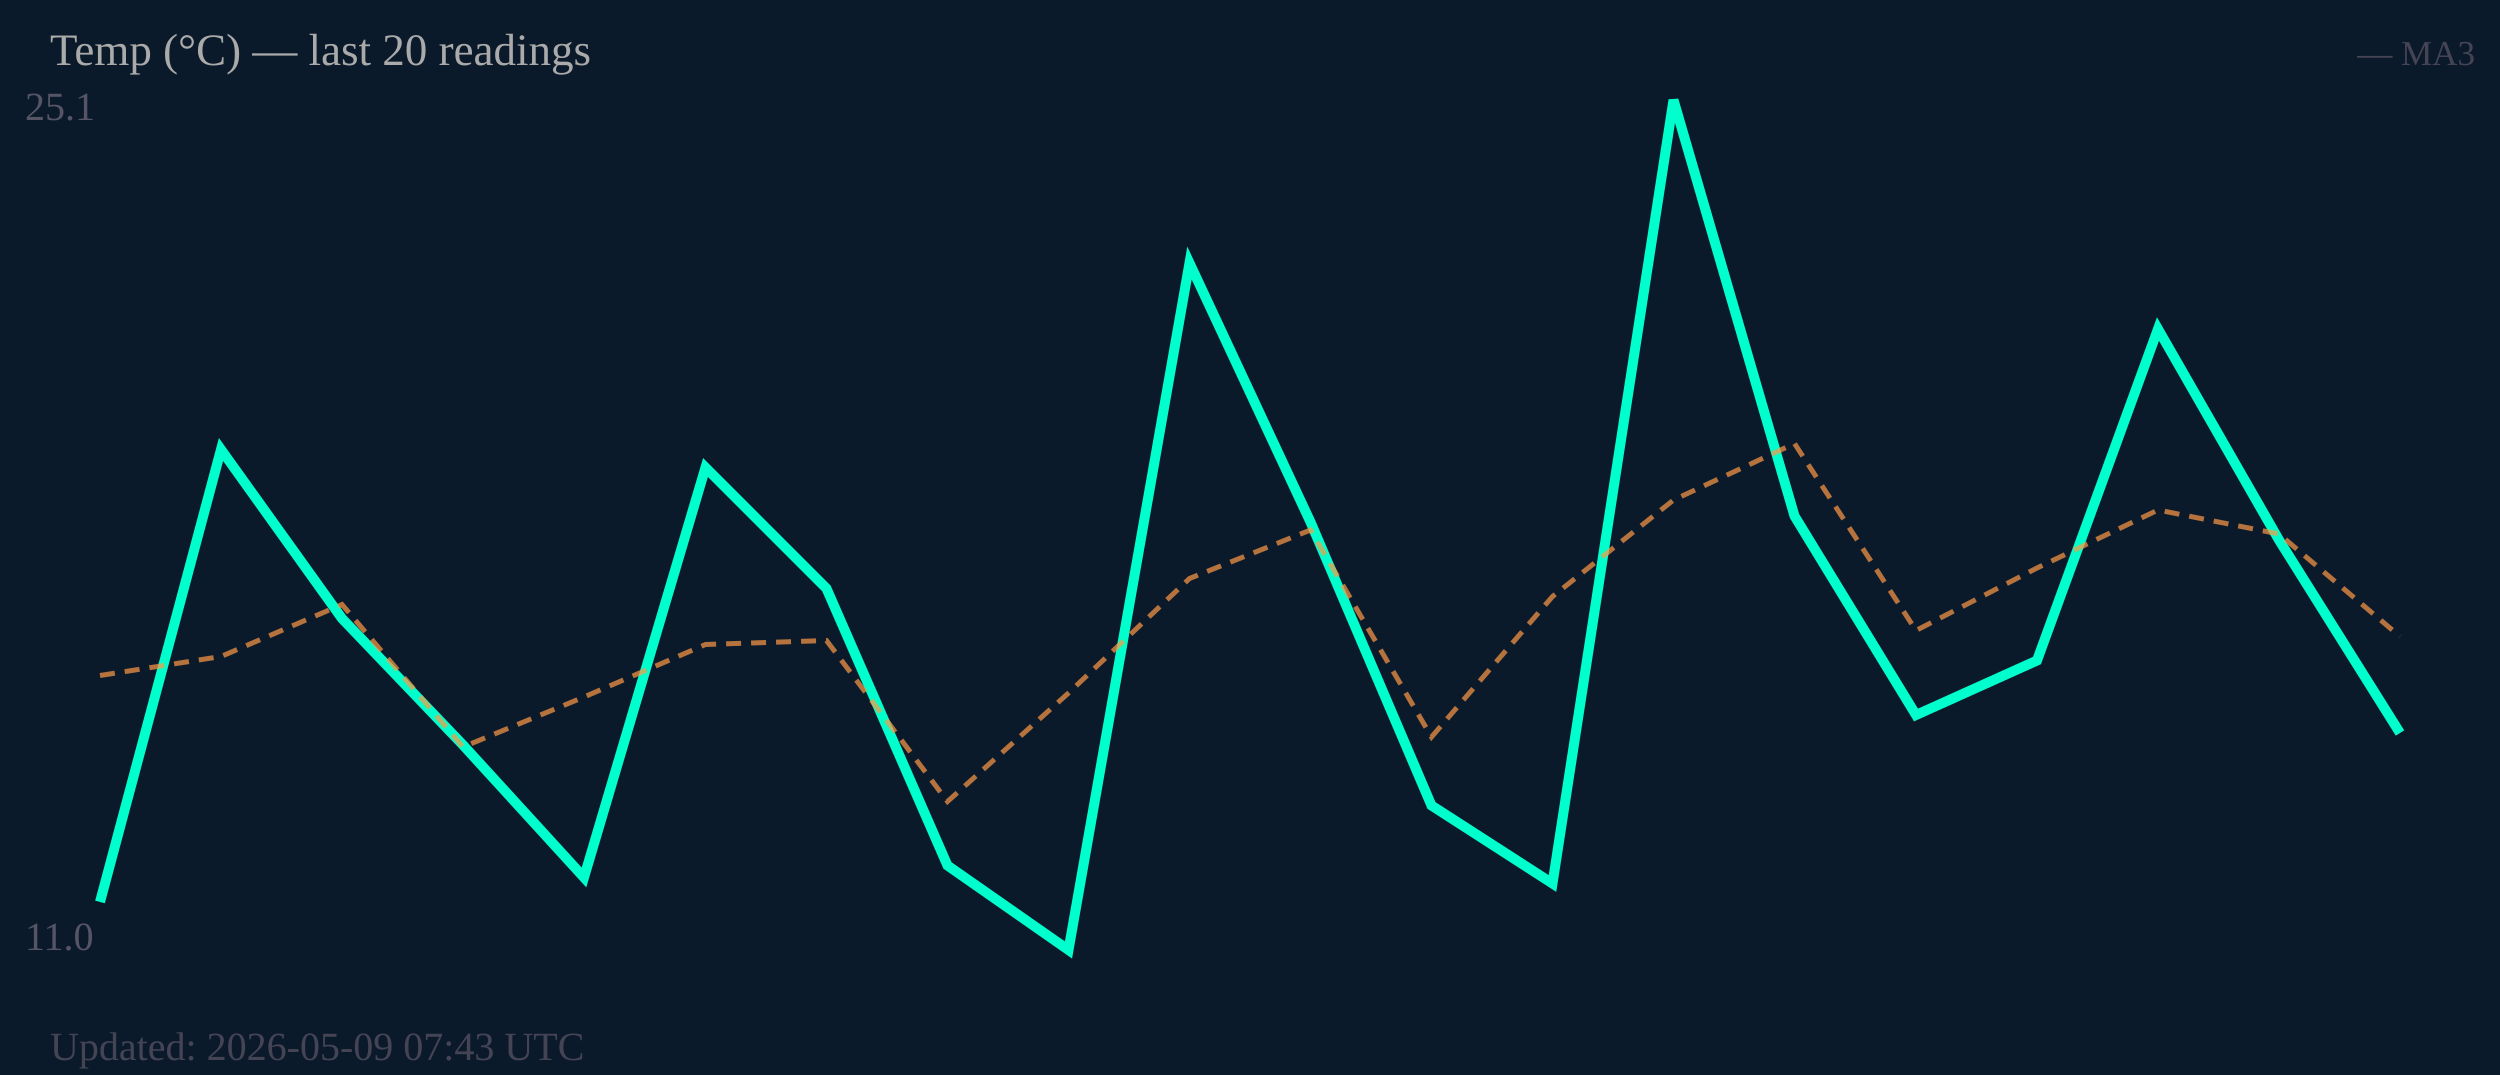
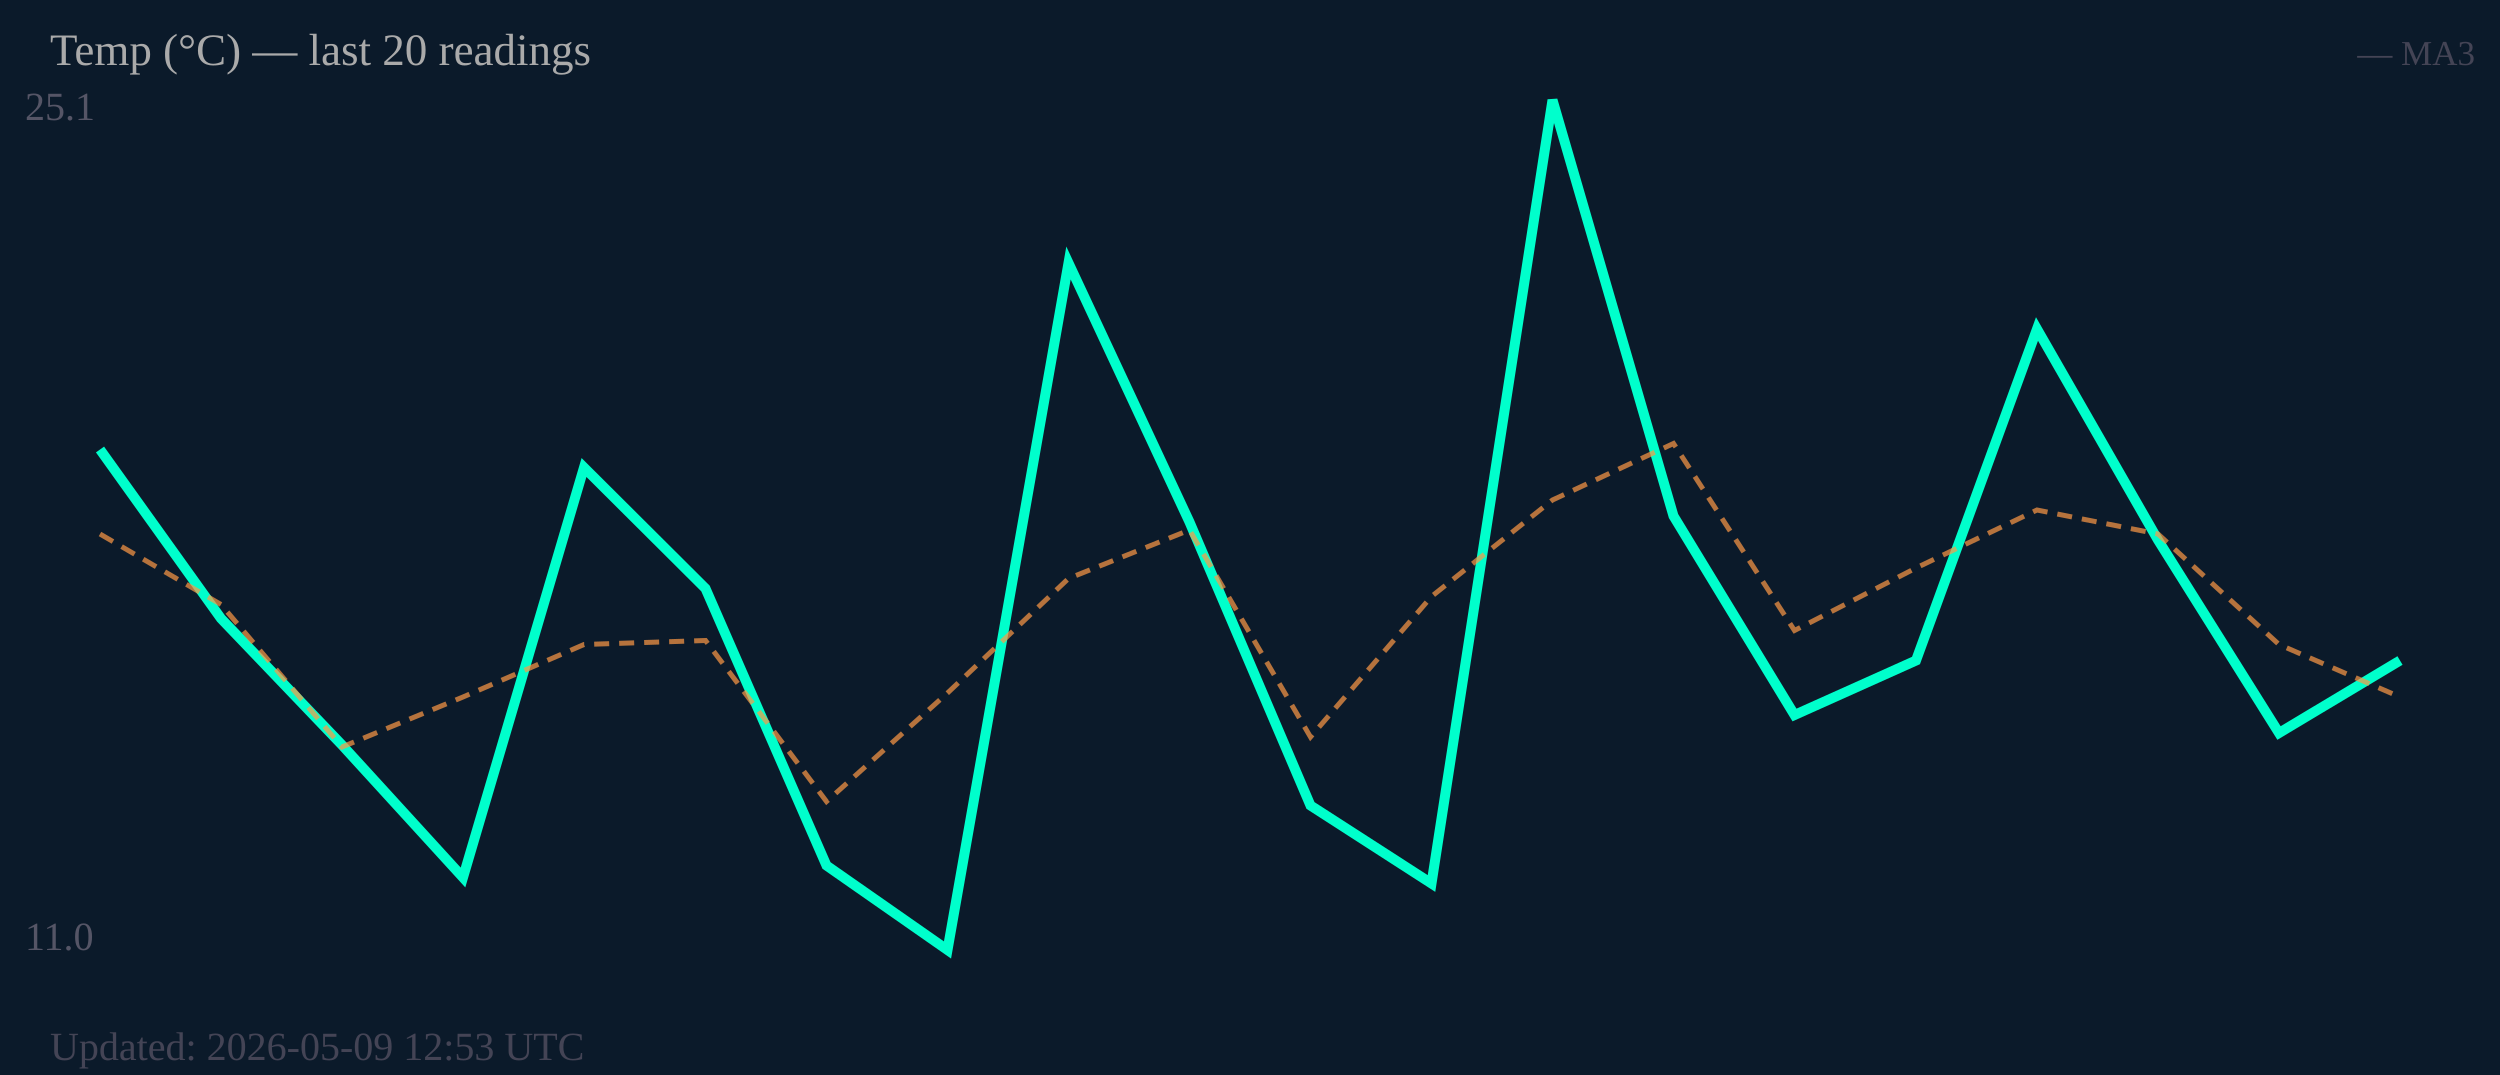
<svg xmlns="http://www.w3.org/2000/svg" width="500" height="215" viewBox="0 0 500 215">
  <rect width="500" height="215" fill="#0b1a2a" />
  <text x="5" y="24" font-size="8" fill="#556">25.1</text>
  <text x="5" y="190" font-size="8" fill="#556">11.0</text>
-   <polyline fill="none" stroke="#00ffcc" stroke-width="2" points="20.0,180.4 44.2,89.9 68.4,123.7 92.6,149.0 116.8,175.5 141.1,93.5 165.3,117.7 189.5,173.1 213.7,190.0 237.9,52.6 262.1,104.4 286.3,161.1 310.5,176.7 334.7,20.0 358.9,103.2 383.2,143.0 407.4,132.1 431.6,65.8 455.8,108.0 480.0,146.6" />
-   <polyline fill="none" stroke="#ff9944" stroke-width="1" stroke-dasharray="3,2" opacity="0.7" points="20.0,135.1 44.2,131.3 68.4,120.9 92.6,149.4 116.8,139.4 141.1,128.9 165.3,128.1 189.5,160.3 213.7,138.6 237.9,115.7 262.1,106.0 286.3,147.4 310.5,119.3 334.7,100.0 358.9,88.7 383.2,126.1 407.4,113.6 431.6,102.0 455.8,106.8 480.0,127.3" />
+   <polyline fill="none" stroke="#00ffcc" stroke-width="2" points="20.0,89.9 44.2,123.7 68.4,149.0 92.6,175.5 116.8,93.5 141.1,117.7 165.3,173.1 189.5,190.0 213.7,52.6 237.9,104.4 262.1,161.1 286.3,176.7 310.5,20.0 334.7,103.2 358.9,143.0 383.2,132.1 407.4,65.8 431.6,108.0 455.8,146.6 480.0,132.1" />
+   <polyline fill="none" stroke="#ff9944" stroke-width="1" stroke-dasharray="3,2" opacity="0.7" points="20.0,106.8 44.2,120.9 68.4,149.4 92.6,139.4 116.8,128.9 141.1,128.1 165.3,160.3 189.5,138.6 213.7,115.7 237.9,106.0 262.1,147.4 286.3,119.3 310.5,100.0 334.7,88.7 358.9,126.1 383.2,113.6 407.4,102.0 431.6,106.8 455.8,128.9 480.0,139.4" />
  <text x="10" y="13" font-size="9" fill="#aaa">Temp (°C) — last 20 readings</text>
  <text x="495" y="13" font-size="7" fill="#445" text-anchor="end">— MA3</text>
-   <text x="10" y="212" font-size="8" fill="#445">Updated: 2026-05-09 07:43 UTC</text>
+   <text x="10" y="212" font-size="8" fill="#445">Updated: 2026-05-09 12:53 UTC</text>
</svg>
